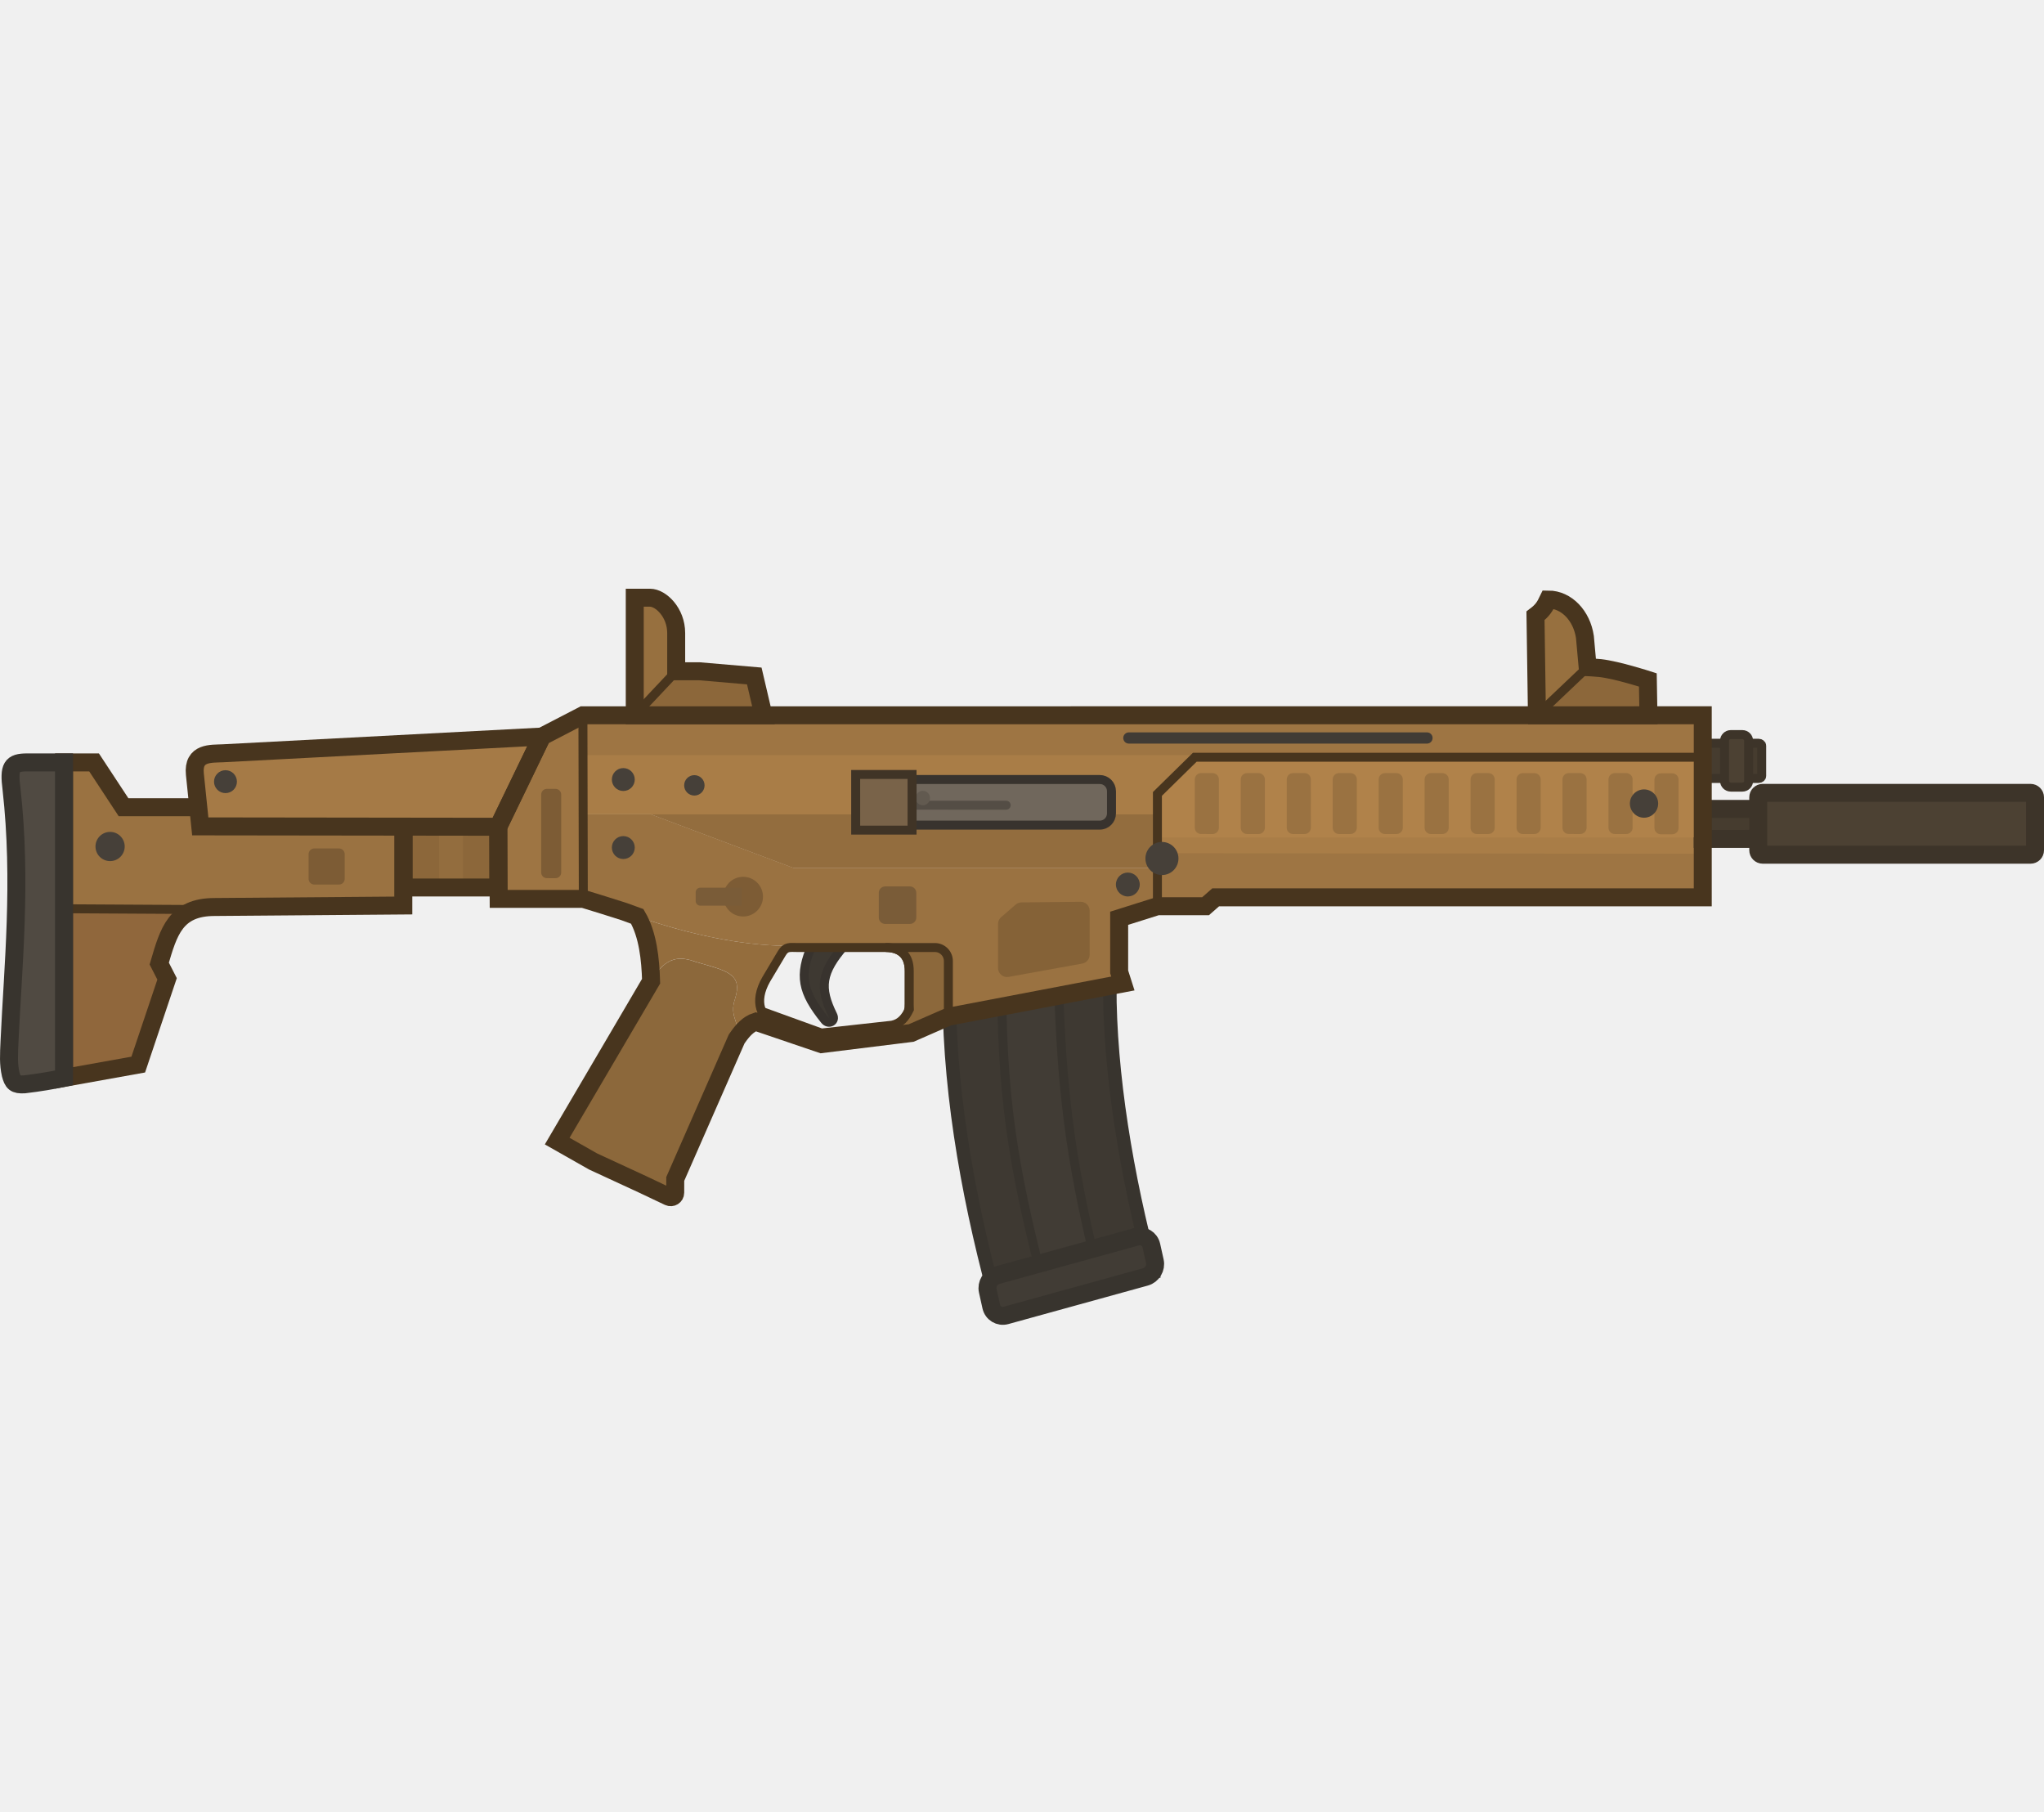
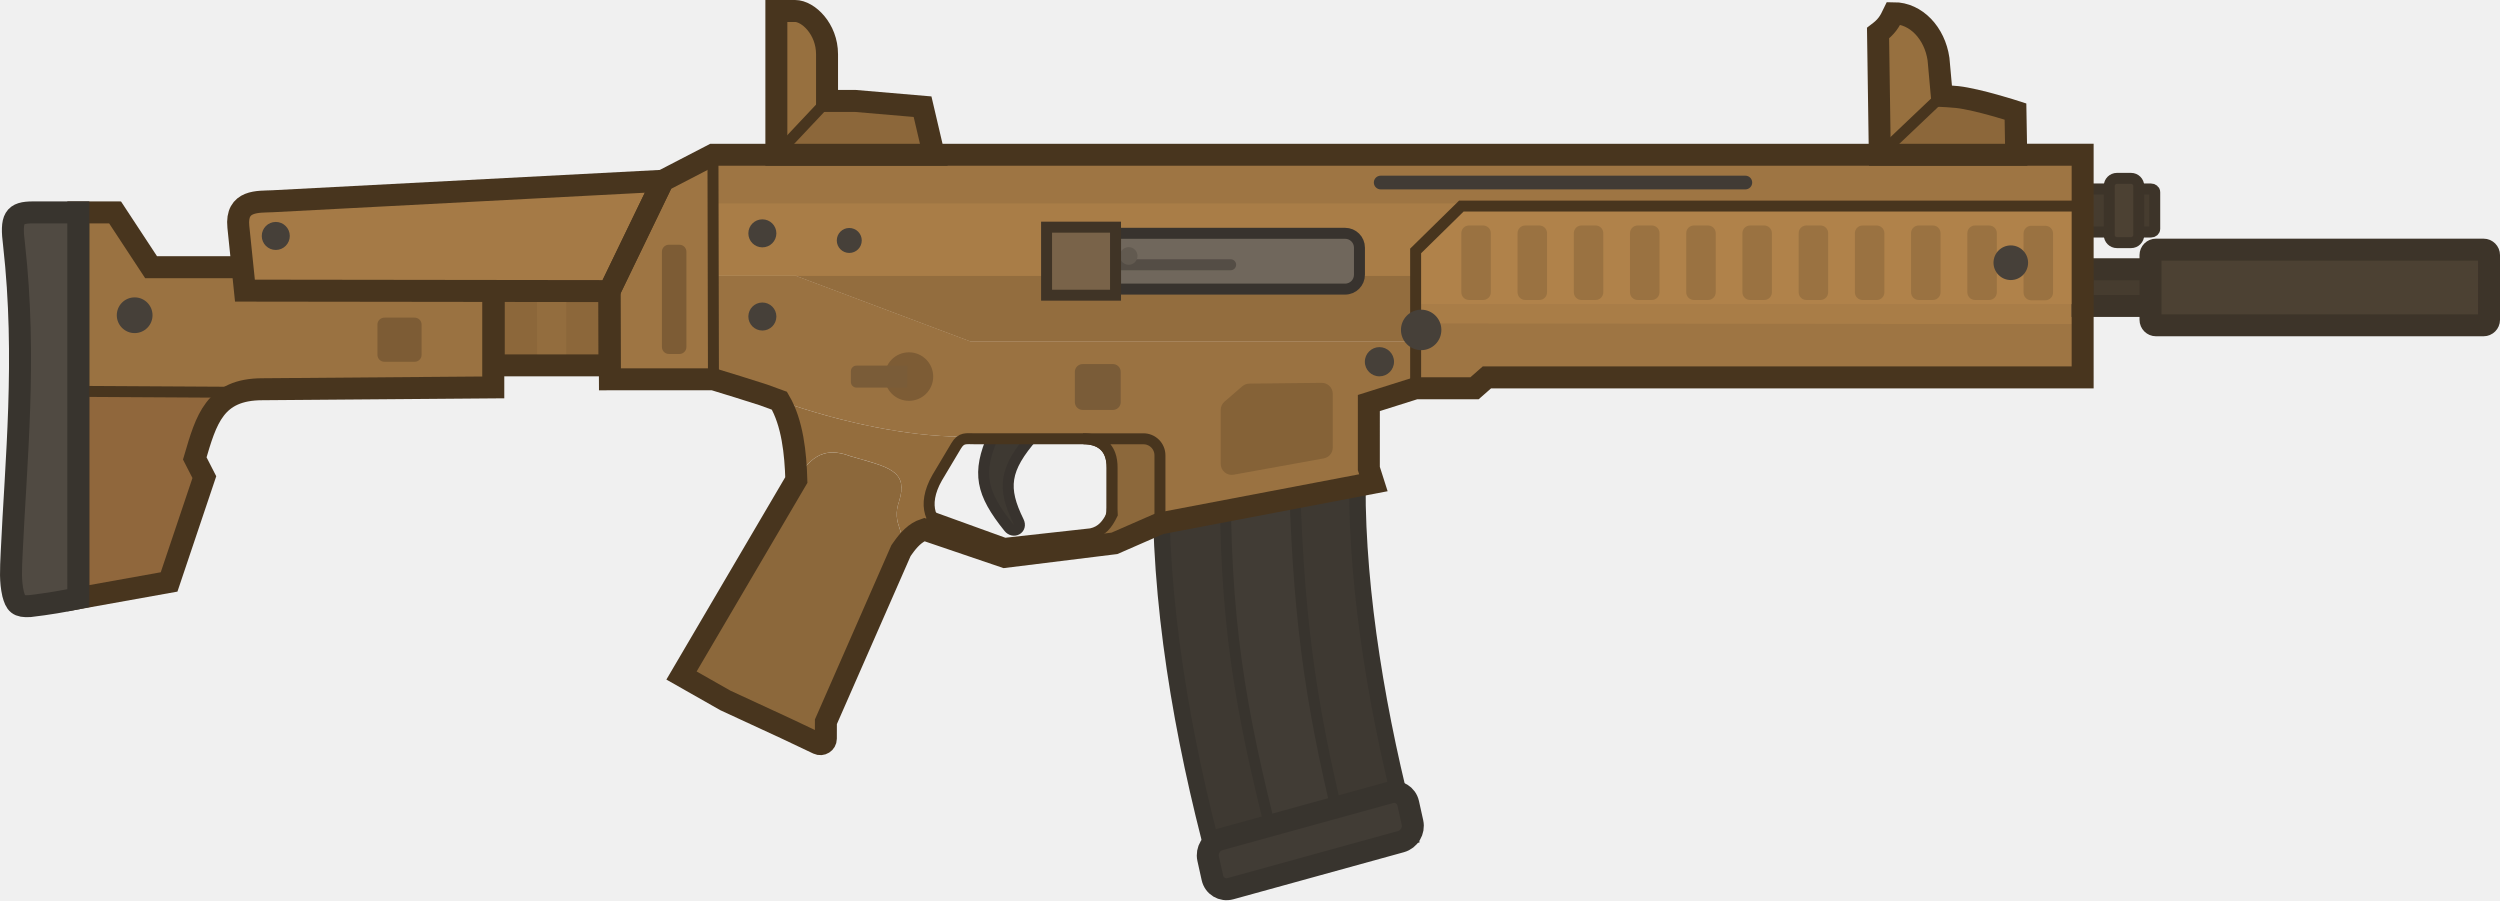
- <svg xmlns="http://www.w3.org/2000/svg" width="124.112" height="110" viewBox="0 0 124.112 110" fill="none" version="1.1" id="svg149">
-   <g clip-path="url(#clip0_1414_881)" id="g142" transform="matrix(0.8709347,0.5028344,-0.5028344,0.8709347,38.1557,-19.5775)">
+ <svg xmlns="http://www.w3.org/2000/svg" width="124.112" height="44.689" viewBox="0 0 124.112 44.689" fill="none" version="1.1" id="svg149">
+   <g clip-path="url(#clip0_1414_881)" id="g142" transform="matrix(0.8709347,0.5028344,-0.5028344,0.8709347,38.1557,-55.32136)">
    <path d="m 91.267,21.598 -3.269,1.887 c -0.089,0.052 -0.127,0.154 -0.084,0.229 l 0.907,1.571 c 0.043,0.075 0.151,0.094 0.24,0.042 l 3.269,-1.887 c 0.089,-0.052 0.127,-0.154 0.084,-0.229 l -0.907,-1.571 c -0.043,-0.075 -0.151,-0.094 -0.24,-0.042 z" fill="#463c2f" stroke="#3d3429" stroke-width="0.542" stroke-miterlimit="3.994" id="path2" />
    <path d="m 63.082,45.374 1.67,2.893 2.519,-1.454 0.26,-0.769 25.468,-14.704 -1.402,-2.429 z" fill="#9e7543" id="path4" />
    <path d="m 56.675,59.141 7.861,-5.219 c 2.665,4.643 6.653,9.474 10.828,13.661 l -6.54,6.586 C 64.307,69.765 59.848,64.591 56.675,59.141 Z" fill="#413c35" id="path6" />
    <path d="m 56.675,59.141 7.861,-5.219 c 2.665,4.643 6.653,9.474 10.828,13.661 l -6.54,6.586 C 64.307,69.765 59.848,64.591 56.675,59.141 Z" stroke="#38342e" stroke-width="1.085" stroke-miterlimit="3.994" stroke-linecap="round" id="path8" />
    <path d="m 73.213,69.75 2.152,-2.168 c -4.175,-4.187 -8.163,-9.018 -10.828,-13.661 l -2.467,1.638 c 3.682,5.917 6.313,9.214 11.142,14.191 z" fill="#3e3932" stroke="#38342e" stroke-width="0.542" stroke-miterlimit="3.994" stroke-linecap="round" id="path10" />
    <path d="m 59.209,57.459 -2.534,1.682 c 3.173,5.45 7.632,10.623 12.148,15.028 l 2.015,-2.029 C 65.829,67.039 62.895,63.761 59.209,57.459 Z" fill="#3e3932" stroke="#38342e" stroke-width="0.542" stroke-miterlimit="3.994" stroke-linecap="round" id="path12" />
    <path d="m 73.637,66.178 -6.128,6.221 c -0.293,0.298 -0.302,0.789 -0.02,1.097 l 0.655,0.715 c 0.282,0.308 0.749,0.317 1.043,0.019 l 6.128,-6.221 c 0.293,-0.298 0.302,-0.789 0.02,-1.097 l -0.655,-0.715 c -0.283,-0.308 -0.749,-0.317 -1.043,-0.019 z" fill="#413c35" stroke="#38342e" stroke-width="1.085" stroke-miterlimit="3.994" stroke-linecap="round" id="path14" />
    <path d="m 51.066,63.766 c -1.527,-1.022 -1.918,-1.875 -1.488,-4.035 l -1.712,0.988 c 0.215,1.998 0.889,2.752 2.93,3.544 0.342,0.133 0.607,-0.272 0.269,-0.498 z" fill="#3e3932" stroke="#38332e" stroke-width="0.542" stroke-miterlimit="3.994" id="path16" />
    <path d="M 30.314,57.984 88.899,24.239 87.504,21.822 28.947,55.629 Z" fill="#9e7543" id="path18" />
    <path d="m 30.17,57.7 58.534,-33.794 2.977,5.156 -28.016,16.137 0.442,0.766 -19.547,11.286 -9.054,1.499 -3.547,2.048 z" fill="#a97d47" id="path20" />
    <path d="m 34.51,65.216 -2.551,-4.419 3.547,-2.048 9.054,-1.499 19.107,-11.031 1.139,1.972 -1.69,1.861 1.617,2.801 0.545,0.496 -8.121,7.008 -1.683,-2.915 c -0.225,-0.389 -0.722,-0.522 -1.111,-0.298 l -2.57,1.484 -1.145,0.542 -4.077,2.354 c -2.332,1.346 -5.831,2.525 -9.534,3.124 -0.843,0.184 -1.69,0.37 -2.524,0.567 z" fill="#9a7241" id="path22" />
    <path d="m 28.947,55.629 -1.503,2.35 0.443,6.033 2.198,3.761 4.426,-2.556 z" fill="#9e7543" stroke="#48351e" stroke-width="0.542" stroke-miterlimit="3.994" stroke-linecap="round" id="path24" />
    <path d="m 98.478,21.656 -3.893,2.251 -0.289,0.519 -3.968,2.291 0.906,1.569 3.968,-2.291 0.59,0.001 3.894,-2.248 z" fill="#463c2f" stroke="#3d3429" stroke-width="1.085" stroke-miterlimit="3.994" stroke-linecap="round" id="path26" />
    <path d="M 62.208,39.35 88.769,24.014 91.189,28.206 62.674,44.669 61.362,42.396 Z" fill="#b0824a" id="path28" />
    <path d="m 40.539,67.473 c -0.689,-1.115 -1.568,-2.338 -2.678,-2.969 3.323,-0.619 6.42,-1.69 8.572,-2.904 -0.278,1.903 0.038,3.619 0.934,4.087 l -0.139,0.748 c -0.306,0.345 -0.415,0.823 -0.46,1.343 l -0.047,-0.002 c -0.113,-0.372 -0.33,-0.563 -0.555,-0.763 -0.287,-0.254 -0.589,-0.52 -0.715,-1.188 -0.328,-1.422 -1.167,-1.212 -2.781,-0.806 -0.129,0.032 -0.264,0.066 -0.403,0.1 -0.998,0.174 -1.682,0.619 -1.727,2.189 z" fill="#946d3d" id="path30" />
    <path d="m 40.542,67.312 c 0.045,-1.571 0.729,-2.016 1.727,-2.189 1.879,-0.462 2.829,-0.831 3.184,0.706 0.238,1.254 1.095,1.095 1.305,2.087 l 1.014,9.167 0.417,0.722 c 0.1,0.172 -0.014,0.39 -0.213,0.406 l -1.776,0.144 -0.349,-0.373 -2.54,0.236 -0.361,0.432 -2.492,0.018 z" fill="#8c683b" id="path32" />
    <path d="m 45.851,77.981 0.349,0.373 -3.25,0.295 0.361,-0.432 z" fill="#856238" id="path34" />
    <path d="m 43.4,61.311 c 0.573,-0.331 0.769,-1.063 0.438,-1.636 -0.331,-0.573 -1.063,-0.769 -1.636,-0.438 -0.573,0.331 -0.769,1.063 -0.438,1.636 0.331,0.573 1.063,0.769 1.635,0.438 z" fill="#7d5c35" id="path36" />
    <path d="m 42.968,60.727 -2.172,1.254 C 40.695,62.039 40.569,62.005 40.511,61.905 L 40.245,61.444 C 40.187,61.344 40.221,61.217 40.321,61.16 l 2.172,-1.254" fill="#7a5c38" id="path38" />
    <path d="m 42.968,60.727 -2.172,1.254 C 40.695,62.039 40.569,62.005 40.511,61.905 L 40.245,61.444 C 40.187,61.344 40.221,61.217 40.321,61.16 l 2.172,-1.254" stroke="#7a5c38" stroke-width="0.136" stroke-miterlimit="3.994" id="path40" />
    <path d="m 61.345,50.55 c -0.072,-0.125 -0.192,-0.217 -0.332,-0.253 -0.14,-0.037 -0.289,-0.016 -0.414,0.058 l -3.073,1.819 c -0.11,0.065 -0.194,0.168 -0.236,0.289 l -0.38,1.094 c -0.052,0.149 -0.036,0.313 0.043,0.449 l 1.331,2.306 c 0.08,0.139 0.218,0.235 0.377,0.263 0.158,0.028 0.321,-0.017 0.443,-0.12 l 3.449,-2.921 c 0.2,-0.17 0.25,-0.458 0.119,-0.685 z" fill="#856237" id="path42" />
    <path d="m 35.398,61.924 c 0.331,-0.191 0.444,-0.614 0.253,-0.945 -0.191,-0.331 -0.614,-0.444 -0.945,-0.253 -0.331,0.191 -0.444,0.614 -0.253,0.945 0.191,0.331 0.614,0.444 0.945,0.253 z" fill="#464039" id="path44" />
    <path d="m 51.232,54.742 -1.292,0.746 c -0.165,0.095 -0.221,0.306 -0.126,0.47 l 0.746,1.292 c 0.095,0.165 0.306,0.221 0.47,0.126 l 1.292,-0.746 c 0.165,-0.095 0.221,-0.306 0.126,-0.47 l -0.746,-1.292 c -0.095,-0.165 -0.306,-0.221 -0.47,-0.126 z" fill="#7a5c38" stroke="#7a5c38" stroke-width="0.084" stroke-miterlimit="3.994" stroke-linecap="round" id="path46" />
    <path d="m 62.909,48.651 c 0.344,-0.199 0.462,-0.639 0.263,-0.984 -0.199,-0.345 -0.64,-0.463 -0.984,-0.265 -0.344,0.199 -0.462,0.64 -0.263,0.985 0.199,0.345 0.64,0.463 0.984,0.264 z" fill="#464039" id="path48" />
    <path d="m 90.155,21.636 -0.603,0.348 c -0.182,0.105 -0.244,0.337 -0.139,0.519 l 1.206,2.089 c 0.105,0.182 0.337,0.244 0.519,0.139 l 0.603,-0.348 c 0.182,-0.105 0.244,-0.337 0.139,-0.519 l -1.206,-2.089 c -0.105,-0.182 -0.337,-0.244 -0.519,-0.139 z" fill="#4c4133" stroke="#3d3429" stroke-width="0.542" stroke-miterlimit="3.994" id="path50" />
    <path d="m 78.832,26.828 1.198,-4.046 -1.053,-1.495 c -0.802,-1.016 -2.09,-1.407 -3.048,-0.853 0.04,0.488 0.025,0.758 -0.177,1.236 z" fill="#97703f" id="path52" />
    <path d="m 37.198,56.462 c 0.295,-0.17 0.396,-0.547 0.226,-0.842 -0.17,-0.295 -0.547,-0.396 -0.842,-0.226 -0.295,0.17 -0.396,0.547 -0.226,0.842 0.17,0.295 0.547,0.396 0.842,0.226 z" fill="#464039" id="path54" />
    <path d="m 33.345,58.368 c 0.331,-0.191 0.444,-0.614 0.253,-0.945 -0.191,-0.331 -0.614,-0.444 -0.945,-0.253 -0.331,0.191 -0.444,0.614 -0.253,0.945 0.191,0.331 0.614,0.444 0.945,0.253 z" fill="#464039" id="path56" />
    <path d="m 63.618,39.642 -0.603,0.348 c -0.182,0.105 -0.244,0.337 -0.139,0.519 l 1.459,2.527 c 0.105,0.182 0.337,0.244 0.519,0.139 l 0.603,-0.348 c 0.182,-0.105 0.244,-0.337 0.139,-0.519 l -1.459,-2.527 c -0.105,-0.182 -0.337,-0.244 -0.519,-0.139 z" fill="#9a7241" id="path58" />
    <path d="m 66.022,38.255 -0.603,0.348 c -0.182,0.105 -0.244,0.337 -0.139,0.519 l 1.459,2.527 c 0.105,0.182 0.337,0.244 0.519,0.139 L 67.861,41.44 C 68.043,41.335 68.105,41.103 68,40.921 l -1.459,-2.527 c -0.105,-0.182 -0.337,-0.244 -0.519,-0.139 z" fill="#9a7241" id="path60" />
    <path d="m 68.427,36.866 -0.603,0.348 c -0.182,0.105 -0.244,0.337 -0.139,0.519 l 1.459,2.527 c 0.105,0.182 0.337,0.244 0.519,0.139 l 0.603,-0.348 c 0.182,-0.105 0.244,-0.337 0.139,-0.519 L 68.945,37.005 c -0.105,-0.182 -0.337,-0.244 -0.519,-0.139 z" fill="#9a7241" id="path62" />
    <path d="m 70.829,35.479 -0.603,0.348 c -0.181,0.105 -0.244,0.337 -0.139,0.519 l 1.459,2.527 c 0.105,0.182 0.337,0.244 0.519,0.139 l 0.603,-0.348 c 0.182,-0.105 0.244,-0.337 0.139,-0.519 l -1.459,-2.527 c -0.105,-0.182 -0.337,-0.244 -0.519,-0.139 z" fill="#9a7241" id="path64" />
    <path d="M 73.233,34.092 72.63,34.44 c -0.182,0.105 -0.244,0.337 -0.139,0.519 l 1.459,2.527 c 0.105,0.182 0.337,0.244 0.519,0.139 l 0.603,-0.348 c 0.182,-0.105 0.244,-0.337 0.139,-0.519 l -1.459,-2.527 C 73.647,34.049 73.415,33.987 73.233,34.092 Z" fill="#9a7241" id="path66" />
    <path d="m 75.635,32.705 -0.603,0.348 c -0.182,0.105 -0.244,0.337 -0.139,0.519 l 1.459,2.527 c 0.105,0.182 0.337,0.244 0.519,0.139 l 0.603,-0.348 c 0.182,-0.105 0.244,-0.337 0.139,-0.519 L 76.154,32.844 C 76.049,32.662 75.817,32.6 75.635,32.705 Z" fill="#9a7241" id="path68" />
    <path d="m 78.04,31.316 -0.603,0.348 c -0.182,0.105 -0.244,0.337 -0.139,0.519 l 1.459,2.527 c 0.105,0.182 0.337,0.244 0.519,0.139 l 0.603,-0.348 c 0.182,-0.105 0.244,-0.337 0.139,-0.519 l -1.459,-2.527 c -0.105,-0.182 -0.337,-0.244 -0.519,-0.139 z" fill="#9a7241" id="path70" />
    <path d="m 80.444,29.93 -0.603,0.348 c -0.182,0.105 -0.244,0.337 -0.139,0.519 l 1.459,2.527 c 0.105,0.182 0.337,0.244 0.519,0.139 l 0.603,-0.348 c 0.182,-0.105 0.244,-0.337 0.139,-0.519 l -1.459,-2.527 c -0.105,-0.182 -0.337,-0.244 -0.519,-0.139 z" fill="#9a7241" id="path72" />
    <path d="m 82.844,28.542 -0.603,0.348 c -0.182,0.105 -0.244,0.337 -0.139,0.519 l 1.459,2.527 c 0.105,0.182 0.337,0.244 0.519,0.139 l 0.603,-0.348 c 0.182,-0.105 0.244,-0.337 0.139,-0.519 l -1.459,-2.527 c -0.105,-0.182 -0.337,-0.244 -0.519,-0.139 z" fill="#9a7241" id="path74" />
    <path d="m 85.251,27.153 -0.603,0.348 c -0.182,0.105 -0.244,0.337 -0.139,0.519 l 1.459,2.527 c 0.105,0.182 0.337,0.244 0.519,0.139 l 0.603,-0.348 c 0.182,-0.105 0.244,-0.337 0.139,-0.519 l -1.459,-2.527 c -0.105,-0.182 -0.337,-0.244 -0.519,-0.139 z" fill="#9a7241" id="path76" />
    <path d="m 87.661,25.778 -0.603,0.348 c -0.182,0.105 -0.244,0.337 -0.139,0.519 l 1.459,2.527 c 0.105,0.182 0.337,0.244 0.519,0.139 l 0.603,-0.348 c 0.182,-0.105 0.244,-0.337 0.139,-0.519 l -1.459,-2.527 c -0.105,-0.182 -0.337,-0.244 -0.519,-0.139 z" fill="#9a7241" id="path78" />
    <path d="m 87.524,28.951 c 0.408,-0.236 0.548,-0.758 0.312,-1.167 -0.236,-0.409 -0.759,-0.549 -1.167,-0.314 -0.408,0.236 -0.548,0.758 -0.312,1.167 0.236,0.409 0.759,0.549 1.167,0.314 z" fill="#464039" id="path80" />
    <path d="m 3.238,73.758 9.523,16.494 3.479,-2.937 -1.08,-5.351 -0.871,-0.563 c -0.473,-1.953 -0.86,-3.447 1.188,-4.63 L 25.298,70.996 22.332,65.858 7.702,74.304 4.81,72.851 Z" fill="#9a7241" id="path82" />
    <path d="m 14.258,77.874 -0.008,-0.222 -6.513,3.71 5.079,8.797 3.417,-2.881 -1.072,-5.314 -0.871,-0.563 C 14.284,81.381 14.279,81.36 14.274,81.339 13.944,79.976 13.668,78.838 14.258,77.874 Z" fill="#90673c" stroke="#48351e" stroke-width="0.542" stroke-miterlimit="3.994" id="path84" />
    <path d="m 3.238,73.758 9.523,16.494 3.479,-2.937 -1.08,-5.351 -0.871,-0.563 c -0.473,-1.953 -0.86,-3.447 1.188,-4.63 L 25.298,70.996 22.332,65.858 7.702,74.304 4.81,72.851 Z" stroke="#48351e" stroke-width="1.085" stroke-miterlimit="3.994" stroke-linecap="round" id="path86" />
    <path d="m 1.308,74.871 1.929,-1.114 9.523,16.494 c -0.538,0.483 -1.143,0.987 -1.877,1.534 -0.486,0.319 -0.656,0.251 -1.019,-0.11 C 9.424,91.195 9.194,90.732 8.793,89.958 6.732,85.98 4.635,81.263 1.289,76.726 0.477,75.658 0.491,75.343 1.308,74.871 Z" fill="#504a42" stroke="#38342e" stroke-width="1.085" stroke-miterlimit="3.994" stroke-linecap="round" id="path88" />
    <path d="M 8.626,77.527 C 9.048,77.283 9.192,76.744 8.949,76.322 8.705,75.901 8.166,75.756 7.744,76 7.322,76.243 7.178,76.782 7.421,77.204 c 0.243,0.422 0.783,0.566 1.204,0.323 z" fill="#464039" id="path90" />
    <path d="m 20.213,69.955 -1.292,0.746 c -0.165,0.095 -0.221,0.306 -0.126,0.47 l 0.746,1.292 c 0.095,0.165 0.306,0.221 0.47,0.126 l 1.292,-0.746 c 0.165,-0.095 0.221,-0.306 0.126,-0.47 L 20.683,70.081 C 20.588,69.916 20.378,69.86 20.213,69.955 Z" fill="#7d5c35" id="path92" />
    <path d="m 29.735,60.303 -0.451,0.26 c -0.165,0.095 -0.221,0.306 -0.126,0.47 l 2.352,4.074 c 0.095,0.165 0.306,0.221 0.47,0.126 l 0.451,-0.26 c 0.165,-0.095 0.221,-0.306 0.126,-0.47 l -2.352,-4.074 c -0.095,-0.165 -0.305,-0.221 -0.47,-0.126 z" fill="#7d5c35" id="path94" />
    <path d="m 22.363,65.865 4.947,-2.856 2.412,4.177 -4.947,2.856 z" fill="#8c673a" id="path96" />
    <path d="m 26.039,65.079 -1.248,0.72 1.855,3.212 1.248,-0.72 z" fill="#936d3e" id="path98" />
    <path d="m 22.363,65.865 4.947,-2.856 2.412,4.177 -4.947,2.856 z" stroke="#48351e" stroke-width="1.085" stroke-miterlimit="3.994" stroke-linecap="round" id="path100" />
    <path d="m 11.267,68.486 16.179,-10.508 0.443,6.033 -15.597,8.978 -1.856,-2.565 c -0.793,-1.097 0.251,-1.563 0.831,-1.938 z" fill="#a57a46" stroke="#48351e" stroke-width="1.085" stroke-miterlimit="3.994" stroke-linecap="round" id="path102" />
    <path d="m 12.607,70.489 c 0.331,-0.191 0.444,-0.614 0.253,-0.945 C 12.669,69.213 12.246,69.1 11.915,69.291 c -0.331,0.191 -0.444,0.614 -0.253,0.945 0.191,0.331 0.614,0.444 0.945,0.253 z" fill="#464039" id="path104" />
    <path d="m 47.175,61.294 4.619,-2.667 c 0.657,-0.379 1.414,-0.409 1.949,0.542 l 0.98,1.697 c 0.286,0.506 0.495,1.477 -0.116,1.963 l -3.06,2.433 -3.24,0.661 c -0.852,0.174 -1.799,-0.408 -1.804,-2.028 l 0.026,-1.823 c 0.007,-0.499 0.243,-0.545 0.646,-0.778 z" stroke="#48351e" stroke-width="0.542" stroke-miterlimit="3.994" stroke-linecap="round" id="path106" />
    <path d="m 58.01,40.041 c -0.162,0.094 -0.218,0.301 -0.124,0.463 0.094,0.162 0.301,0.218 0.463,0.124 l 15.589,-9 c 0.162,-0.094 0.218,-0.301 0.124,-0.463 -0.094,-0.162 -0.301,-0.218 -0.463,-0.124 z" fill="#413b35" id="path108" />
    <rect x="92.746" y="24.203" width="16.711" height="3.734" rx="0.271" transform="rotate(-30,92.7461,24.2031)" fill="#4c4133" stroke="#3d3429" stroke-width="1.085" stroke-miterlimit="3.994" id="rect110" ry="0.271" />
    <path d="M 54.891,61.143 54.756,60.928 53.743,59.17 C 53.617,58.945 53.478,58.775 53.331,58.651 53.12,58.474 52.892,58.392 52.66,58.382 c -0.025,-5e-4 -0.077,-0.001 -0.101,-2e-4 -0.174,0.007 -0.35,0.052 -0.521,0.124 -0.082,0.035 -0.163,0.075 -0.243,0.122 l -0.003,0.002 2.57,-1.484 c 0.389,-0.225 0.887,-0.091 1.112,0.298 l 1.683,2.915 -1.452,1.972 -4.359,3.29 -4.117,0.817 0.139,-0.749 3.643,-0.649 3.457,-2.541 c 0.404,-0.368 0.462,-0.801 0.423,-1.356 z" fill="#8c683b" stroke="#48351e" stroke-width="0.542" stroke-miterlimit="3.994" id="path112" />
    <path d="M 63.593,46.262 61.979,43.466 35.508,58.749 44.562,57.25 Z" fill="#936d3e" id="path114" />
    <path d="m 48.098,49.049 9.812,-5.665 c 0.34,-0.196 0.772,-0.081 0.969,0.26 l 0.668,1.157 c 0.196,0.34 0.081,0.772 -0.26,0.969 l -9.812,5.665 z" fill="#70675c" id="path116" />
    <path d="m 48.87,50.083 c -0.13,0.075 -0.174,0.241 -0.099,0.37 0.075,0.13 0.241,0.174 0.37,0.099 l 4.788,-2.764 c 0.13,-0.075 0.174,-0.241 0.099,-0.371 -0.075,-0.13 -0.241,-0.174 -0.37,-0.099 z" fill="#544d45" id="path118" />
    <ellipse cx="49.217" cy="49.694" rx="0.436" ry="0.436" transform="rotate(-30,49.2166,49.6938)" fill="#625a50" id="ellipse120" />
    <path d="m 48.098,49.049 9.812,-5.665 c 0.34,-0.196 0.772,-0.081 0.969,0.26 l 0.668,1.157 c 0.196,0.34 0.081,0.772 -0.26,0.969 l -9.812,5.665 z" stroke="#38332e" stroke-width="0.542" stroke-miterlimit="3.994" stroke-linecap="square" id="path122" />
    <path d="m 47.944,48.787 -2.948,1.702 1.68,2.909 2.948,-1.702 z" fill="#796349" stroke="#403426" stroke-width="0.542" stroke-miterlimit="3.994" stroke-linecap="square" id="path124" />
    <path d="m 28.947,55.629 -1.504,2.35 0.443,6.033 2.198,3.76 4.426,-2.556 c 0.834,-0.197 1.681,-0.383 2.524,-0.567 0.278,-0.045 0.552,-0.093 0.827,-0.144 1.11,0.63 1.989,1.853 2.678,2.969 l -0.083,11.194 2.492,-0.018 3.249,-0.295 1.776,-0.144 c 0.199,-0.016 0.312,-0.234 0.213,-0.406 L 47.771,77.082 46.757,67.915 c 0,0 0.008,-0.086 0.012,-0.134 0.045,-0.521 0.154,-0.999 0.46,-1.344 l 4.117,-0.817 4.358,-3.29 1.452,-1.972 8.121,-7.008 -0.545,-0.496 -1.617,-2.801 1.634,-1.784 2.519,-1.454 L 67.529,46.045 92.999,31.34 87.503,21.821 Z" stroke="#48351e" stroke-width="1.085" id="path126" />
    <path d="m 32.496,50.512 -0.838,3.551 -3.549,-6.147 0.798,-0.461 c 0.563,-0.325 1.812,-0.021 2.435,1.057 z" fill="#97703f" id="path128" />
    <path d="m 31.658,54.063 0.838,-3.551 1.215,-0.702 3.01,-1.411 1.668,1.778 z" fill="#8c673a" stroke="#48351e" stroke-width="0.542" stroke-miterlimit="3.994" stroke-linecap="round" id="path130" />
    <path d="M 32.496,50.512 31.342,48.514 C 30.719,47.435 29.47,47.132 28.907,47.456 l -0.798,0.461 3.549,6.147 6.731,-3.886 -1.668,-1.778 -3.01,1.411 z" stroke="#48351e" stroke-width="1.085" stroke-miterlimit="3.994" stroke-linecap="round" id="path132" />
    <path d="m 83.563,21.631 c 0,0 -1.905,0.408 -2.842,0.815 -0.286,0.124 -0.691,0.335 -0.691,0.335 l -1.198,4.046 5.831,-3.367 z" fill="#8c673a" stroke="#48351e" stroke-width="0.542" stroke-miterlimit="3.994" stroke-linecap="round" id="path134" />
    <path d="M 78.832,26.828 75.753,21.67 c 0.202,-0.478 0.216,-0.748 0.177,-1.236 0.958,-0.553 2.246,-0.163 3.048,0.853 l 1.053,1.495 c 0,0 0.406,-0.21 0.691,-0.335 0.937,-0.408 2.842,-0.816 2.842,-0.816 l 1.099,1.83 z" stroke="#48351e" stroke-width="1.085" stroke-miterlimit="3.994" stroke-linecap="round" id="path136" />
    <path d="m 62.208,39.35 26.561,-15.335 4.23,7.327 -25.468,14.704 -0.26,0.769 -2.519,1.454 -3.391,-5.872 z" stroke="#48351e" stroke-width="0.542" id="path138" />
    <path d="m 64.047,46.502 c 0.477,-0.275 0.64,-0.886 0.364,-1.364 -0.276,-0.478 -0.886,-0.642 -1.364,-0.367 -0.477,0.276 -0.64,0.886 -0.364,1.364 0.276,0.478 0.886,0.642 1.364,0.366 z" fill="#464039" id="path140" />
  </g>
  <defs id="defs147">
    <clipPath id="clip0_1414_881">
      <rect width="110" height="110" fill="#ffffff" transform="translate(0.0859375)" id="rect144" x="0" y="0" />
    </clipPath>
  </defs>
</svg>
